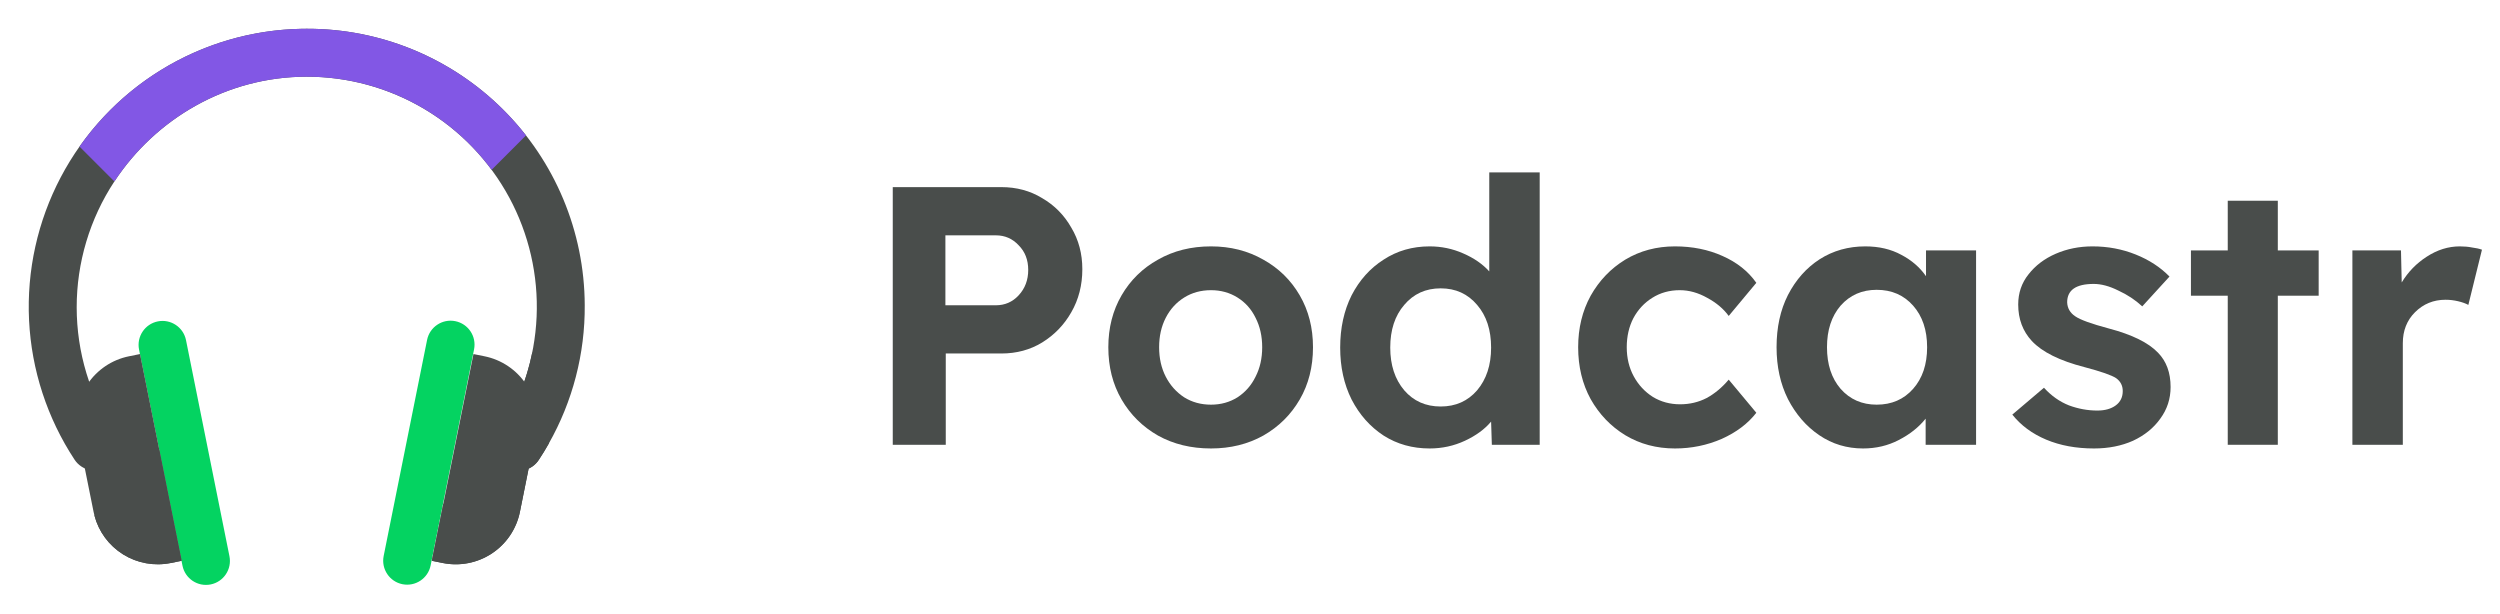
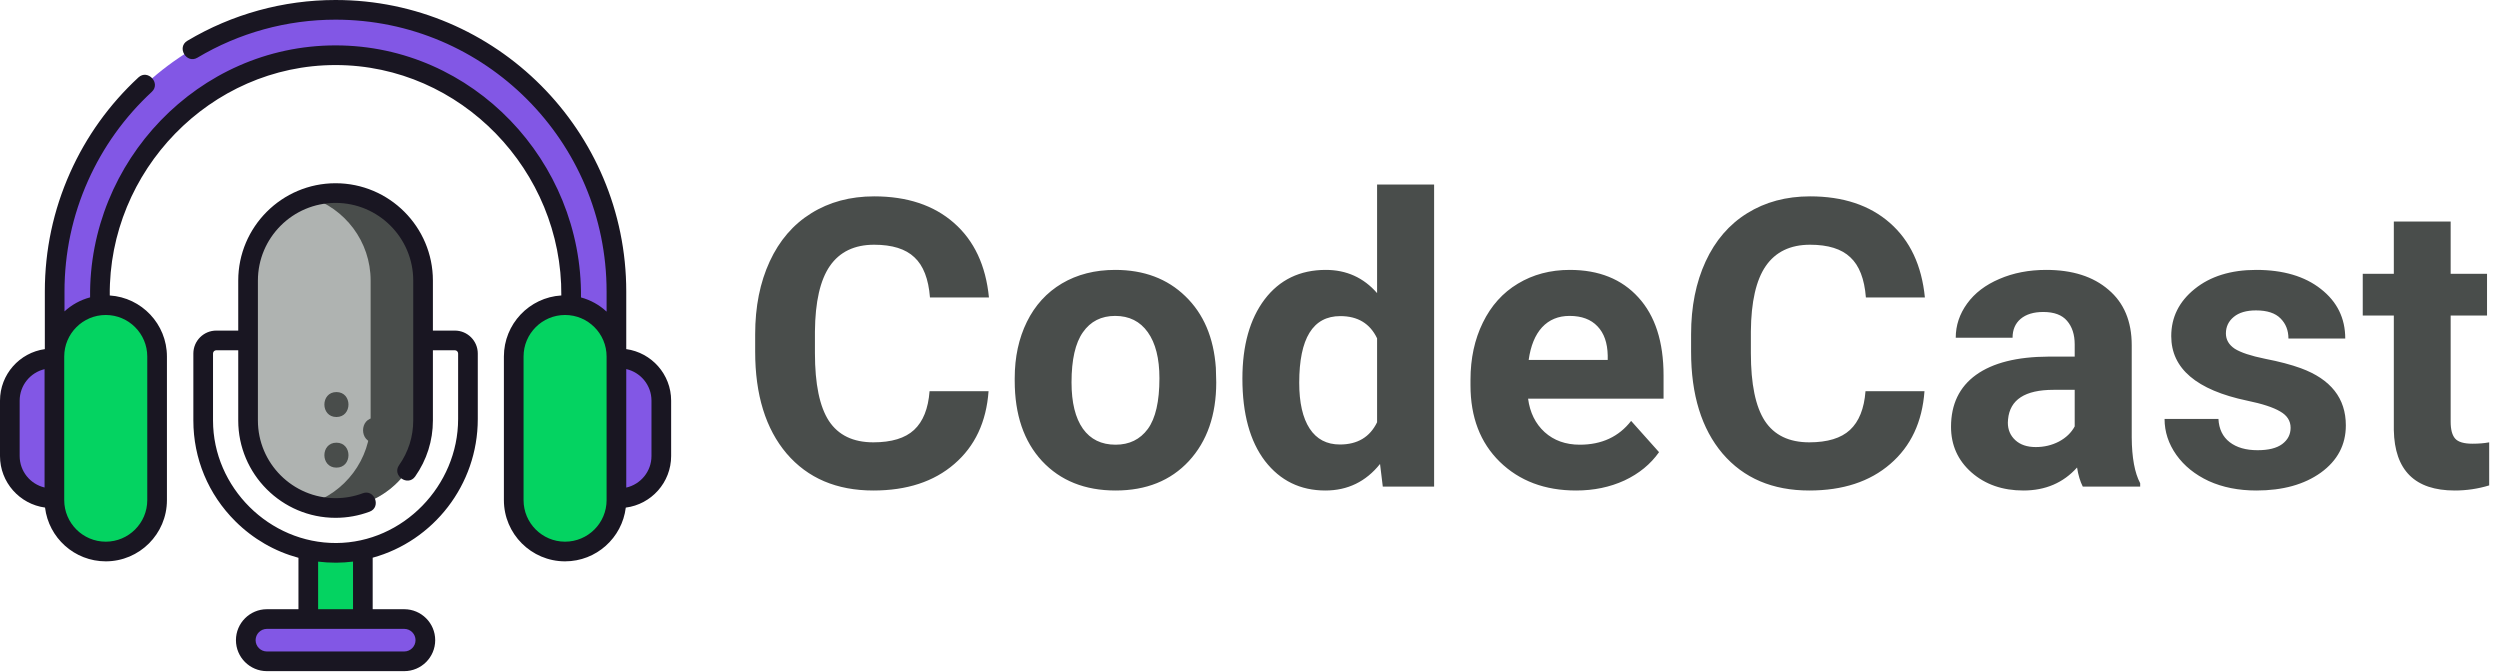
- <svg xmlns="http://www.w3.org/2000/svg" width="163" height="40" viewBox="0 0 163 40" fill="none">
-   <path d="M58.208 29V12.2H65.288C66.28 12.2 67.168 12.44 67.952 12.92C68.752 13.384 69.384 14.024 69.848 14.84C70.328 15.64 70.568 16.544 70.568 17.552C70.568 18.592 70.328 19.528 69.848 20.36C69.384 21.176 68.752 21.832 67.952 22.328C67.168 22.808 66.28 23.048 65.288 23.048H61.664V29H58.208ZM61.64 19.904H64.928C65.52 19.904 66.016 19.688 66.416 19.256C66.832 18.808 67.04 18.256 67.04 17.6C67.04 16.944 66.832 16.408 66.416 15.992C66.016 15.56 65.52 15.344 64.928 15.344H61.64V19.904Z" fill="#494D4B" />
-   <path d="M78.959 29.24C77.663 29.24 76.511 28.96 75.503 28.4C74.495 27.824 73.703 27.04 73.127 26.048C72.551 25.056 72.263 23.92 72.263 22.64C72.263 21.376 72.551 20.248 73.127 19.256C73.703 18.264 74.495 17.488 75.503 16.928C76.511 16.352 77.663 16.064 78.959 16.064C80.223 16.064 81.359 16.352 82.367 16.928C83.375 17.488 84.167 18.264 84.743 19.256C85.319 20.248 85.607 21.376 85.607 22.64C85.607 23.92 85.319 25.056 84.743 26.048C84.167 27.04 83.375 27.824 82.367 28.4C81.359 28.96 80.223 29.24 78.959 29.24ZM78.959 26.384C79.599 26.384 80.175 26.224 80.687 25.904C81.199 25.568 81.591 25.12 81.863 24.56C82.151 24 82.295 23.36 82.295 22.64C82.295 21.92 82.151 21.28 81.863 20.72C81.591 20.16 81.199 19.72 80.687 19.4C80.175 19.08 79.599 18.92 78.959 18.92C78.303 18.92 77.719 19.08 77.207 19.4C76.695 19.72 76.295 20.16 76.007 20.72C75.719 21.28 75.575 21.92 75.575 22.64C75.575 23.36 75.719 24 76.007 24.56C76.295 25.12 76.695 25.568 77.207 25.904C77.719 26.224 78.303 26.384 78.959 26.384Z" fill="#494D4B" />
-   <path d="M93.212 29.24C92.092 29.24 91.092 28.96 90.212 28.4C89.332 27.824 88.636 27.04 88.124 26.048C87.628 25.056 87.38 23.928 87.38 22.664C87.38 21.384 87.628 20.248 88.124 19.256C88.636 18.264 89.332 17.488 90.212 16.928C91.092 16.352 92.092 16.064 93.212 16.064C93.98 16.064 94.708 16.216 95.396 16.52C96.1 16.824 96.668 17.216 97.1 17.696V11.24H100.388V29H97.268L97.22 27.488C96.804 27.984 96.236 28.4 95.516 28.736C94.796 29.072 94.028 29.24 93.212 29.24ZM93.932 26.504C94.908 26.504 95.7 26.152 96.308 25.448C96.916 24.728 97.22 23.8 97.22 22.664C97.22 21.512 96.916 20.584 96.308 19.88C95.7 19.16 94.908 18.8 93.932 18.8C92.956 18.8 92.164 19.16 91.556 19.88C90.948 20.584 90.644 21.512 90.644 22.664C90.644 23.8 90.948 24.728 91.556 25.448C92.164 26.152 92.956 26.504 93.932 26.504Z" fill="#494D4B" />
-   <path d="M109.208 29.24C108.008 29.24 106.928 28.952 105.968 28.376C105.024 27.8 104.272 27.016 103.712 26.024C103.168 25.032 102.896 23.904 102.896 22.64C102.896 21.392 103.168 20.272 103.712 19.28C104.272 18.288 105.024 17.504 105.968 16.928C106.928 16.352 108.008 16.064 109.208 16.064C110.344 16.064 111.376 16.272 112.304 16.688C113.248 17.104 113.984 17.688 114.512 18.44L112.712 20.6C112.376 20.136 111.912 19.744 111.32 19.424C110.728 19.088 110.128 18.92 109.52 18.92C108.848 18.92 108.248 19.088 107.72 19.424C107.208 19.744 106.8 20.184 106.496 20.744C106.208 21.304 106.064 21.936 106.064 22.64C106.064 23.344 106.216 23.976 106.52 24.536C106.824 25.096 107.24 25.544 107.768 25.88C108.296 26.2 108.888 26.36 109.544 26.36C110.168 26.36 110.744 26.224 111.272 25.952C111.8 25.664 112.28 25.264 112.712 24.752L114.512 26.912C113.968 27.616 113.216 28.184 112.256 28.616C111.296 29.032 110.28 29.24 109.208 29.24Z" fill="#494D4B" />
-   <path d="M121.472 29.24C120.416 29.24 119.464 28.952 118.616 28.376C117.768 27.8 117.088 27.016 116.576 26.024C116.08 25.032 115.832 23.904 115.832 22.64C115.832 21.344 116.08 20.208 116.576 19.232C117.088 18.24 117.776 17.464 118.64 16.904C119.52 16.344 120.512 16.064 121.616 16.064C122.512 16.064 123.296 16.248 123.968 16.616C124.64 16.968 125.176 17.432 125.576 18.008V16.328H128.84V29H125.552V27.296C125.104 27.856 124.52 28.32 123.8 28.688C123.096 29.056 122.32 29.24 121.472 29.24ZM122.36 26.384C123.336 26.384 124.128 26.04 124.736 25.352C125.344 24.664 125.648 23.76 125.648 22.64C125.648 21.52 125.344 20.616 124.736 19.928C124.128 19.24 123.336 18.896 122.36 18.896C121.4 18.896 120.616 19.24 120.008 19.928C119.416 20.616 119.12 21.52 119.12 22.64C119.12 23.76 119.416 24.664 120.008 25.352C120.616 26.04 121.4 26.384 122.36 26.384Z" fill="#494D4B" />
-   <path d="M136.531 29.24C135.363 29.24 134.323 29.048 133.411 28.664C132.499 28.28 131.763 27.736 131.203 27.032L133.267 25.28C133.747 25.808 134.291 26.192 134.899 26.432C135.507 26.656 136.123 26.768 136.747 26.768C137.243 26.768 137.643 26.656 137.947 26.432C138.251 26.208 138.403 25.896 138.403 25.496C138.403 25.144 138.259 24.864 137.971 24.656C137.683 24.464 136.995 24.224 135.907 23.936C134.291 23.52 133.147 22.952 132.475 22.232C131.883 21.592 131.587 20.8 131.587 19.856C131.587 19.104 131.811 18.448 132.259 17.888C132.707 17.312 133.299 16.864 134.035 16.544C134.771 16.224 135.571 16.064 136.435 16.064C137.427 16.064 138.363 16.24 139.243 16.592C140.123 16.944 140.859 17.424 141.451 18.032L139.675 19.976C139.227 19.56 138.707 19.216 138.115 18.944C137.539 18.656 137.003 18.512 136.507 18.512C135.355 18.512 134.779 18.912 134.779 19.712C134.795 20.096 134.971 20.4 135.307 20.624C135.627 20.848 136.355 21.112 137.491 21.416C139.011 21.816 140.083 22.344 140.707 23C141.251 23.56 141.523 24.304 141.523 25.232C141.523 26 141.299 26.688 140.851 27.296C140.419 27.904 139.827 28.384 139.075 28.736C138.323 29.072 137.475 29.24 136.531 29.24Z" fill="#494D4B" />
-   <path d="M145.249 29V19.28H142.849V16.328H145.249V13.088H148.513V16.328H151.177V19.28H148.513V29H145.249Z" fill="#494D4B" />
-   <path d="M153.376 29V16.328H156.544L156.592 18.416C157.008 17.728 157.552 17.168 158.224 16.736C158.912 16.288 159.632 16.064 160.384 16.064C160.672 16.064 160.936 16.088 161.176 16.136C161.432 16.168 161.648 16.216 161.824 16.28L160.936 19.88C160.76 19.784 160.536 19.704 160.264 19.64C159.992 19.576 159.72 19.544 159.448 19.544C158.664 19.544 158 19.816 157.456 20.36C156.928 20.888 156.664 21.56 156.664 22.376V29H153.376Z" fill="#494D4B" />
-   <path d="M38.125 19.888C38.149 23.054 37.34 26.171 35.777 28.926C35.575 29.284 35.361 29.634 35.134 29.976C35.023 30.15 34.877 30.3 34.707 30.417C34.537 30.535 34.345 30.617 34.142 30.66C33.94 30.702 33.731 30.704 33.528 30.666C33.325 30.627 33.132 30.548 32.959 30.434C32.786 30.32 32.638 30.173 32.523 30.001C32.408 29.83 32.328 29.637 32.288 29.434C32.247 29.231 32.248 29.022 32.289 28.82C32.33 28.617 32.411 28.424 32.527 28.253C34.019 25.99 34.868 23.364 34.987 20.656C35.105 17.948 34.488 15.259 33.2 12.874C31.912 10.489 30.002 8.497 27.673 7.111C25.344 5.724 22.683 4.995 19.972 5C14.762 5.01 10.142 7.745 7.457 11.832C5.852 14.27 4.998 17.126 5 20.045C5.003 22.964 5.863 25.818 7.473 28.253C7.701 28.599 7.782 29.022 7.699 29.427C7.616 29.834 7.375 30.19 7.029 30.418C6.683 30.646 6.261 30.728 5.855 30.645C5.449 30.561 5.092 30.32 4.864 29.974C3.079 27.265 2.054 24.127 1.895 20.887C1.737 17.647 2.451 14.424 3.962 11.553C5.474 8.683 7.729 6.271 10.491 4.569C13.253 2.868 16.421 1.938 19.664 1.878C19.778 1.876 19.891 1.875 20.005 1.875C24.795 1.865 29.393 3.756 32.791 7.133C36.188 10.511 38.106 15.098 38.125 19.888Z" fill="#494D4B" />
-   <path d="M9.066 22.794L11.898 36.882C12.068 37.728 12.891 38.275 13.737 38.105C14.582 37.935 15.13 37.112 14.96 36.266L12.128 22.179C11.958 21.333 11.135 20.785 10.289 20.955C9.444 21.125 8.896 21.949 9.066 22.794Z" fill="#04D361" />
-   <path d="M11.844 36.564L11.126 36.709C10.059 36.923 8.95 36.722 8.027 36.147C7.103 35.572 6.434 34.665 6.157 33.612C6.136 33.531 6.116 33.45 6.1 33.367L5.071 28.256C4.848 27.146 5.075 25.993 5.701 25.051C6.328 24.108 7.303 23.453 8.413 23.229L9.13 23.084L10.39 29.341L11.844 36.564Z" fill="#494D4B" />
-   <path d="M11.844 36.564L11.126 36.709C10.059 36.923 8.95 36.722 8.027 36.147C7.103 35.572 6.434 34.665 6.157 33.612C7.674 32.298 9.09 30.87 10.39 29.341L11.844 36.564Z" fill="#494D4B" />
-   <path d="M36.148 27.087L35.777 28.926C35.575 29.284 35.361 29.634 35.134 29.976C35.023 30.15 34.877 30.3 34.707 30.417C34.537 30.534 34.345 30.617 34.142 30.659C33.94 30.702 33.731 30.704 33.528 30.665C33.325 30.627 33.132 30.548 32.959 30.434C32.786 30.32 32.638 30.173 32.523 30.001C32.408 29.829 32.328 29.637 32.288 29.434C32.247 29.231 32.248 29.022 32.289 28.819C32.33 28.617 32.411 28.424 32.527 28.253C33.587 26.65 34.326 24.858 34.705 22.974C35.293 23.467 35.737 24.109 35.991 24.833C36.245 25.557 36.299 26.335 36.148 27.087Z" fill="#494D4B" />
-   <path d="M34.295 8.83L32.054 11.071C30.657 9.182 28.836 7.649 26.737 6.594C24.638 5.54 22.321 4.993 19.972 5C14.762 5.01 10.142 7.745 7.457 11.832L5.184 9.559C6.823 7.229 8.988 5.32 11.505 3.985C14.021 2.651 16.816 1.929 19.664 1.878C19.778 1.876 19.891 1.875 20.005 1.875C22.759 1.869 25.479 2.492 27.955 3.698C30.432 4.903 32.601 6.658 34.295 8.83Z" fill="#8257E5" />
-   <path d="M27.846 22.163L25.015 36.251C24.845 37.097 25.392 37.92 26.238 38.09C27.084 38.26 27.907 37.712 28.077 36.867L30.909 22.779C31.079 21.933 30.531 21.11 29.685 20.94C28.84 20.77 28.016 21.318 27.846 22.163Z" fill="#04D361" />
-   <path d="M34.929 28.256L33.9 33.367C33.677 34.477 33.022 35.452 32.079 36.079C31.137 36.705 29.984 36.932 28.874 36.709L28.156 36.564L28.9 32.871L30.869 23.084L31.587 23.229C32.697 23.453 33.672 24.108 34.299 25.05C34.386 25.18 34.465 25.314 34.536 25.453C34.982 26.315 35.12 27.304 34.929 28.256Z" fill="#494D4B" />
-   <path d="M34.929 28.256L33.9 33.367C33.677 34.477 33.022 35.452 32.079 36.079C31.137 36.705 29.984 36.932 28.874 36.709L28.156 36.564L28.9 32.871C31.04 30.609 32.93 28.122 34.536 25.453C34.982 26.315 35.12 27.304 34.929 28.256Z" fill="#494D4B" />
+ <svg xmlns="http://www.w3.org/2000/svg" width="149" height="40" viewBox="0 0 149 40" fill="none">
+   <path d="M58.918 23.316C58.785 25.152 58.105 26.598 56.879 27.652C55.66 28.707 54.051 29.234 52.051 29.234C49.863 29.234 48.141 28.5 46.883 27.031C45.633 25.555 45.008 23.531 45.008 20.961V19.918C45.008 18.277 45.297 16.832 45.875 15.582C46.453 14.332 47.277 13.375 48.348 12.711C49.426 12.039 50.676 11.703 52.098 11.703C54.066 11.703 55.652 12.23 56.855 13.285C58.059 14.34 58.754 15.82 58.941 17.727H55.426C55.34 16.625 55.031 15.828 54.5 15.336C53.977 14.836 53.176 14.586 52.098 14.586C50.926 14.586 50.047 15.008 49.461 15.852C48.883 16.688 48.586 17.988 48.57 19.754V21.043C48.57 22.887 48.848 24.234 49.402 25.086C49.965 25.938 50.848 26.363 52.051 26.363C53.137 26.363 53.945 26.117 54.477 25.625C55.016 25.125 55.324 24.355 55.402 23.316H58.918ZM60.477 22.543C60.477 21.285 60.719 20.164 61.203 19.18C61.688 18.195 62.383 17.434 63.289 16.895C64.203 16.355 65.262 16.086 66.465 16.086C68.176 16.086 69.57 16.609 70.648 17.656C71.734 18.703 72.34 20.125 72.465 21.922L72.488 22.789C72.488 24.734 71.945 26.297 70.859 27.477C69.773 28.648 68.316 29.234 66.488 29.234C64.66 29.234 63.199 28.648 62.105 27.477C61.02 26.305 60.477 24.711 60.477 22.695V22.543ZM63.863 22.789C63.863 23.992 64.09 24.914 64.543 25.555C64.996 26.188 65.644 26.504 66.488 26.504C67.309 26.504 67.949 26.191 68.41 25.566C68.871 24.934 69.102 23.926 69.102 22.543C69.102 21.363 68.871 20.449 68.41 19.801C67.949 19.152 67.301 18.828 66.465 18.828C65.637 18.828 64.996 19.152 64.543 19.801C64.09 20.441 63.863 21.438 63.863 22.789ZM74.047 22.566C74.047 20.59 74.488 19.016 75.371 17.844C76.262 16.672 77.477 16.086 79.016 16.086C80.25 16.086 81.269 16.547 82.074 17.469V11H85.473V29H82.414L82.25 27.652C81.406 28.707 80.32 29.234 78.992 29.234C77.5 29.234 76.301 28.648 75.394 27.477C74.496 26.297 74.047 24.66 74.047 22.566ZM77.434 22.812C77.434 24 77.641 24.91 78.055 25.543C78.469 26.176 79.07 26.492 79.859 26.492C80.906 26.492 81.644 26.051 82.074 25.168V20.164C81.652 19.281 80.922 18.84 79.883 18.84C78.25 18.84 77.434 20.164 77.434 22.812ZM93.934 29.234C92.074 29.234 90.559 28.664 89.387 27.523C88.223 26.383 87.641 24.863 87.641 22.965V22.637C87.641 21.363 87.887 20.227 88.379 19.227C88.871 18.219 89.566 17.445 90.465 16.906C91.371 16.359 92.402 16.086 93.559 16.086C95.293 16.086 96.656 16.633 97.648 17.727C98.648 18.82 99.148 20.371 99.148 22.379V23.762H91.074C91.184 24.59 91.512 25.254 92.059 25.754C92.613 26.254 93.312 26.504 94.156 26.504C95.461 26.504 96.481 26.031 97.215 25.086L98.879 26.949C98.371 27.668 97.684 28.23 96.816 28.637C95.949 29.035 94.988 29.234 93.934 29.234ZM93.547 18.828C92.875 18.828 92.328 19.055 91.906 19.508C91.492 19.961 91.227 20.609 91.109 21.453H95.82V21.184C95.805 20.434 95.602 19.855 95.211 19.449C94.82 19.035 94.266 18.828 93.547 18.828ZM114.699 23.316C114.566 25.152 113.887 26.598 112.66 27.652C111.441 28.707 109.832 29.234 107.832 29.234C105.645 29.234 103.922 28.5 102.664 27.031C101.414 25.555 100.789 23.531 100.789 20.961V19.918C100.789 18.277 101.078 16.832 101.656 15.582C102.234 14.332 103.059 13.375 104.129 12.711C105.207 12.039 106.457 11.703 107.879 11.703C109.848 11.703 111.434 12.23 112.637 13.285C113.84 14.34 114.535 15.82 114.723 17.727H111.207C111.121 16.625 110.812 15.828 110.281 15.336C109.758 14.836 108.957 14.586 107.879 14.586C106.707 14.586 105.828 15.008 105.242 15.852C104.664 16.688 104.367 17.988 104.352 19.754V21.043C104.352 22.887 104.629 24.234 105.184 25.086C105.746 25.938 106.629 26.363 107.832 26.363C108.918 26.363 109.727 26.117 110.258 25.625C110.797 25.125 111.105 24.355 111.184 23.316H114.699ZM124.133 29C123.977 28.695 123.863 28.316 123.793 27.863C122.973 28.777 121.906 29.234 120.594 29.234C119.352 29.234 118.32 28.875 117.5 28.156C116.688 27.438 116.281 26.531 116.281 25.438C116.281 24.094 116.777 23.062 117.77 22.344C118.77 21.625 120.211 21.262 122.094 21.254H123.652V20.527C123.652 19.941 123.5 19.473 123.195 19.121C122.898 18.77 122.426 18.594 121.777 18.594C121.207 18.594 120.758 18.73 120.43 19.004C120.109 19.277 119.949 19.652 119.949 20.129H116.562C116.562 19.395 116.789 18.715 117.242 18.09C117.695 17.465 118.336 16.977 119.164 16.625C119.992 16.266 120.922 16.086 121.953 16.086C123.516 16.086 124.754 16.48 125.668 17.27C126.59 18.051 127.051 19.152 127.051 20.574V26.07C127.059 27.273 127.227 28.184 127.555 28.801V29H124.133ZM121.332 26.645C121.832 26.645 122.293 26.535 122.715 26.316C123.137 26.09 123.449 25.789 123.652 25.414V23.234H122.387C120.691 23.234 119.789 23.82 119.68 24.992L119.668 25.191C119.668 25.613 119.816 25.961 120.113 26.234C120.41 26.508 120.816 26.645 121.332 26.645ZM136.52 25.496C136.52 25.082 136.312 24.758 135.898 24.523C135.492 24.281 134.836 24.066 133.93 23.879C130.914 23.246 129.406 21.965 129.406 20.035C129.406 18.91 129.871 17.973 130.801 17.223C131.738 16.465 132.961 16.086 134.469 16.086C136.078 16.086 137.363 16.465 138.324 17.223C139.293 17.98 139.777 18.965 139.777 20.176H136.391C136.391 19.691 136.234 19.293 135.922 18.98C135.609 18.66 135.121 18.5 134.457 18.5C133.887 18.5 133.445 18.629 133.133 18.887C132.82 19.145 132.664 19.473 132.664 19.871C132.664 20.246 132.84 20.551 133.191 20.785C133.551 21.012 134.152 21.211 134.996 21.383C135.84 21.547 136.551 21.734 137.129 21.945C138.918 22.602 139.812 23.738 139.812 25.355C139.812 26.512 139.316 27.449 138.324 28.168C137.332 28.879 136.051 29.234 134.48 29.234C133.418 29.234 132.473 29.047 131.645 28.672C130.824 28.289 130.18 27.77 129.711 27.113C129.242 26.449 129.008 25.734 129.008 24.969H132.219C132.25 25.57 132.473 26.031 132.887 26.352C133.301 26.672 133.855 26.832 134.551 26.832C135.199 26.832 135.688 26.711 136.016 26.469C136.352 26.219 136.52 25.895 136.52 25.496ZM146.059 13.203V16.32H148.227V18.805H146.059V25.133C146.059 25.602 146.148 25.938 146.328 26.141C146.508 26.344 146.852 26.445 147.359 26.445C147.734 26.445 148.066 26.418 148.355 26.363V28.93C147.691 29.133 147.008 29.234 146.305 29.234C143.93 29.234 142.719 28.035 142.672 25.637V18.805H140.82V16.32H142.672V13.203H146.059Z" fill="#494D4B" />
+   <path d="M5.394 29.694H3.1C1.711 29.694 0.586 28.568 0.586 27.18V23.878C0.586 22.489 1.711 21.364 3.1 21.364H5.394V29.694Z" fill="#8257E5" />
+   <path d="M34.606 21.364H36.9C38.288 21.364 39.414 22.489 39.414 23.878V27.18C39.414 28.568 38.289 29.694 36.9 29.694H34.606V21.364Z" fill="#8257E5" />
+   <path d="M35.39 29.706C34.645 29.706 34.041 29.1 34.041 28.353V17.375C34.041 9.609 27.742 3.291 19.999 3.291C12.255 3.291 5.956 9.609 5.956 17.375V28.353C5.956 29.1 5.352 29.706 4.607 29.706C3.862 29.706 3.258 29.1 3.258 28.353V17.375C3.258 8.117 10.768 0.586 19.998 0.586C29.229 0.586 36.739 8.117 36.739 17.375V28.353C36.739 29.1 36.135 29.706 35.39 29.706Z" fill="#8257E5" />
+   <path d="M6.303 32.87C4.612 32.87 3.242 31.5 3.242 29.809V21.248C3.242 19.557 4.612 18.187 6.303 18.187C7.993 18.187 9.363 19.557 9.363 21.248V29.809C9.363 31.5 7.993 32.87 6.303 32.87Z" fill="#04D361" />
+   <path d="M6.303 18.187C5.732 18.187 5.198 18.344 4.74 18.616C5.637 19.15 6.238 20.128 6.238 21.248V29.81C6.238 30.929 5.637 31.908 4.74 32.441C5.198 32.713 5.732 32.87 6.303 32.87C7.993 32.87 9.363 31.5 9.363 29.81V21.248C9.363 19.557 7.993 18.187 6.303 18.187Z" fill="#04D361" />
+   <path d="M33.678 32.87C31.988 32.87 30.618 31.5 30.618 29.809V21.248C30.618 19.557 31.988 18.187 33.678 18.187C35.369 18.187 36.739 19.557 36.739 21.248V29.809C36.739 31.5 35.369 32.87 33.678 32.87Z" fill="#04D361" />
+   <path d="M33.678 18.187C33.108 18.187 32.573 18.344 32.116 18.616C33.013 19.15 33.614 20.128 33.614 21.248V29.81C33.614 30.929 33.013 31.908 32.116 32.441C32.573 32.713 33.108 32.87 33.678 32.87C35.369 32.87 36.739 31.5 36.739 29.81V21.248C36.739 19.557 35.369 18.187 33.678 18.187Z" fill="#04D361" />
+   <path d="M18.374 32.769V36.895H21.625V32.769C20.891 33.054 20.834 33.063 20 33.063C19.166 33.063 19.109 33.054 18.374 32.769Z" fill="#04D361" />
+   <path d="M15.908 36.895H24.092C24.788 36.895 25.352 37.459 25.352 38.154C25.352 38.85 24.788 39.414 24.092 39.414H15.908C15.212 39.414 14.648 38.85 14.648 38.154C14.648 37.459 15.212 36.895 15.908 36.895Z" fill="#8257E5" />
+   <path d="M20 30.276C17.12 30.276 14.785 27.941 14.785 25.061V16.723C14.785 13.842 17.12 11.507 20 11.507C22.88 11.507 25.215 13.842 25.215 16.723V25.061C25.215 27.941 22.88 30.276 20 30.276Z" fill="#AFB3B1" />
+   <path d="M20 11.507C19.456 11.507 18.931 11.591 18.438 11.746C20.554 12.41 22.09 14.387 22.09 16.723V25.061C22.09 27.396 20.554 29.373 18.438 30.037C18.931 30.192 19.456 30.276 20 30.276C22.88 30.276 25.215 27.941 25.215 25.061V16.723C25.215 13.842 22.88 11.507 20 11.507Z" fill="#494D4B" />
+   <path d="M37.323 20.807C37.324 20.797 37.325 20.786 37.325 20.775V17.375C37.325 7.794 29.552 0 19.998 0C16.887 0 13.832 0.841 11.166 2.431C10.515 2.819 11.116 3.826 11.766 3.438C14.251 1.955 17.098 1.172 19.998 1.172C28.906 1.172 36.153 8.44 36.153 17.375V18.573C35.726 18.177 35.205 17.883 34.627 17.727C34.71 9.63 28.191 2.705 19.998 2.705C11.822 2.705 5.271 9.627 5.37 17.723C4.793 17.875 4.272 18.166 3.844 18.558V17.375C3.844 15.078 4.316 12.857 5.246 10.774C6.144 8.762 7.423 6.979 9.046 5.475C9.602 4.96 8.805 4.1 8.25 4.615C6.51 6.227 5.139 8.139 4.176 10.296C3.178 12.53 2.672 14.912 2.672 17.375V20.808C1.165 21.017 0 22.314 0 23.878V27.18C0 28.748 1.171 30.047 2.684 30.251C2.902 32.054 4.441 33.456 6.303 33.456C8.314 33.456 9.949 31.82 9.949 29.809V21.248C9.949 19.317 8.441 17.733 6.542 17.61C6.469 10.193 12.527 3.877 19.998 3.877C27.48 3.877 33.513 10.192 33.455 17.609C31.548 17.724 30.032 19.312 30.032 21.248V29.81C30.032 31.82 31.668 33.456 33.678 33.456C35.539 33.456 37.077 32.055 37.297 30.253C38.819 30.058 40 28.754 40 27.18V23.878C40 22.312 38.833 21.015 37.323 20.807ZM1.172 27.18V23.878C1.172 22.967 1.806 22.203 2.656 22.002V29.055C1.806 28.855 1.172 28.09 1.172 27.18ZM8.777 21.248V29.81C8.777 31.174 7.667 32.284 6.303 32.284C4.938 32.284 3.828 31.174 3.828 29.809V21.248C3.828 19.883 4.938 18.773 6.303 18.773C7.667 18.773 8.777 19.883 8.777 21.248ZM36.153 29.809C36.153 31.174 35.043 32.284 33.678 32.284H33.678C32.314 32.284 31.204 31.174 31.204 29.809V21.248C31.204 19.883 32.314 18.773 33.678 18.773C35.043 18.773 36.153 19.883 36.153 21.248V29.809ZM38.828 27.18C38.828 28.097 38.184 28.866 37.325 29.06V21.997C38.184 22.192 38.828 22.96 38.828 23.878V27.18Z" fill="#191622" />
+   <path d="M27.11 19.703H25.801V16.723C25.801 13.524 23.199 10.921 20 10.921C16.801 10.921 14.199 13.524 14.199 16.723V19.703H12.89C12.137 19.703 11.524 20.316 11.524 21.069V25.061C11.524 27.33 12.413 29.464 14.027 31.068C15.09 32.126 16.382 32.866 17.788 33.245V36.309H15.908C14.89 36.309 14.062 37.137 14.062 38.154C14.062 39.172 14.89 40 15.908 40H24.092C25.11 40 25.938 39.172 25.938 38.154C25.938 37.137 25.11 36.309 24.092 36.309H22.212V33.239C25.814 32.251 28.476 28.913 28.476 24.974V21.069C28.476 20.316 27.863 19.703 27.11 19.703ZM24.766 38.154C24.766 38.526 24.463 38.828 24.092 38.828H15.908C15.537 38.828 15.234 38.526 15.234 38.154C15.234 37.783 15.537 37.481 15.908 37.481H24.092C24.463 37.481 24.766 37.783 24.766 38.154ZM21.04 36.309H18.96V33.473C19.303 33.515 19.65 33.536 20 33.536C20.016 33.536 20.033 33.536 20.05 33.536C20.385 33.534 20.715 33.512 21.04 33.471V36.309H21.04ZM27.304 24.974C27.304 28.937 24.031 32.341 20.043 32.364C16.055 32.385 12.696 29.05 12.696 25.061V21.069C12.696 20.962 12.783 20.875 12.89 20.875H14.199V25.061C14.199 28.259 16.801 30.862 20 30.862C20.696 30.862 21.378 30.739 22.027 30.497C22.737 30.232 22.328 29.134 21.618 29.399C21.1 29.592 20.556 29.69 20 29.69C17.447 29.69 15.371 27.613 15.371 25.061V16.723C15.371 14.17 17.447 12.093 20 12.093C22.553 12.093 24.629 14.17 24.629 16.723V25.061C24.629 26.02 24.337 26.941 23.785 27.724C23.349 28.343 24.306 29.018 24.743 28.399C25.435 27.417 25.801 26.263 25.801 25.061V20.875H27.11C27.217 20.875 27.304 20.962 27.304 21.069V24.974Z" fill="#191622" />
+   <path d="M20.051 23.367C19.095 23.367 19.093 24.854 20.051 24.854C21.008 24.854 21.009 23.367 20.051 23.367Z" fill="#494D4B" />
+   <path d="M20.051 26.384C19.095 26.384 19.093 27.871 20.051 27.871C21.008 27.871 21.009 26.384 20.051 26.384Z" fill="#494D4B" />
+   <path d="M22.357 24.9C21.4 24.9 21.399 26.387 22.357 26.387C23.314 26.387 23.315 24.9 22.357 24.9Z" fill="#494D4B" />
</svg>
